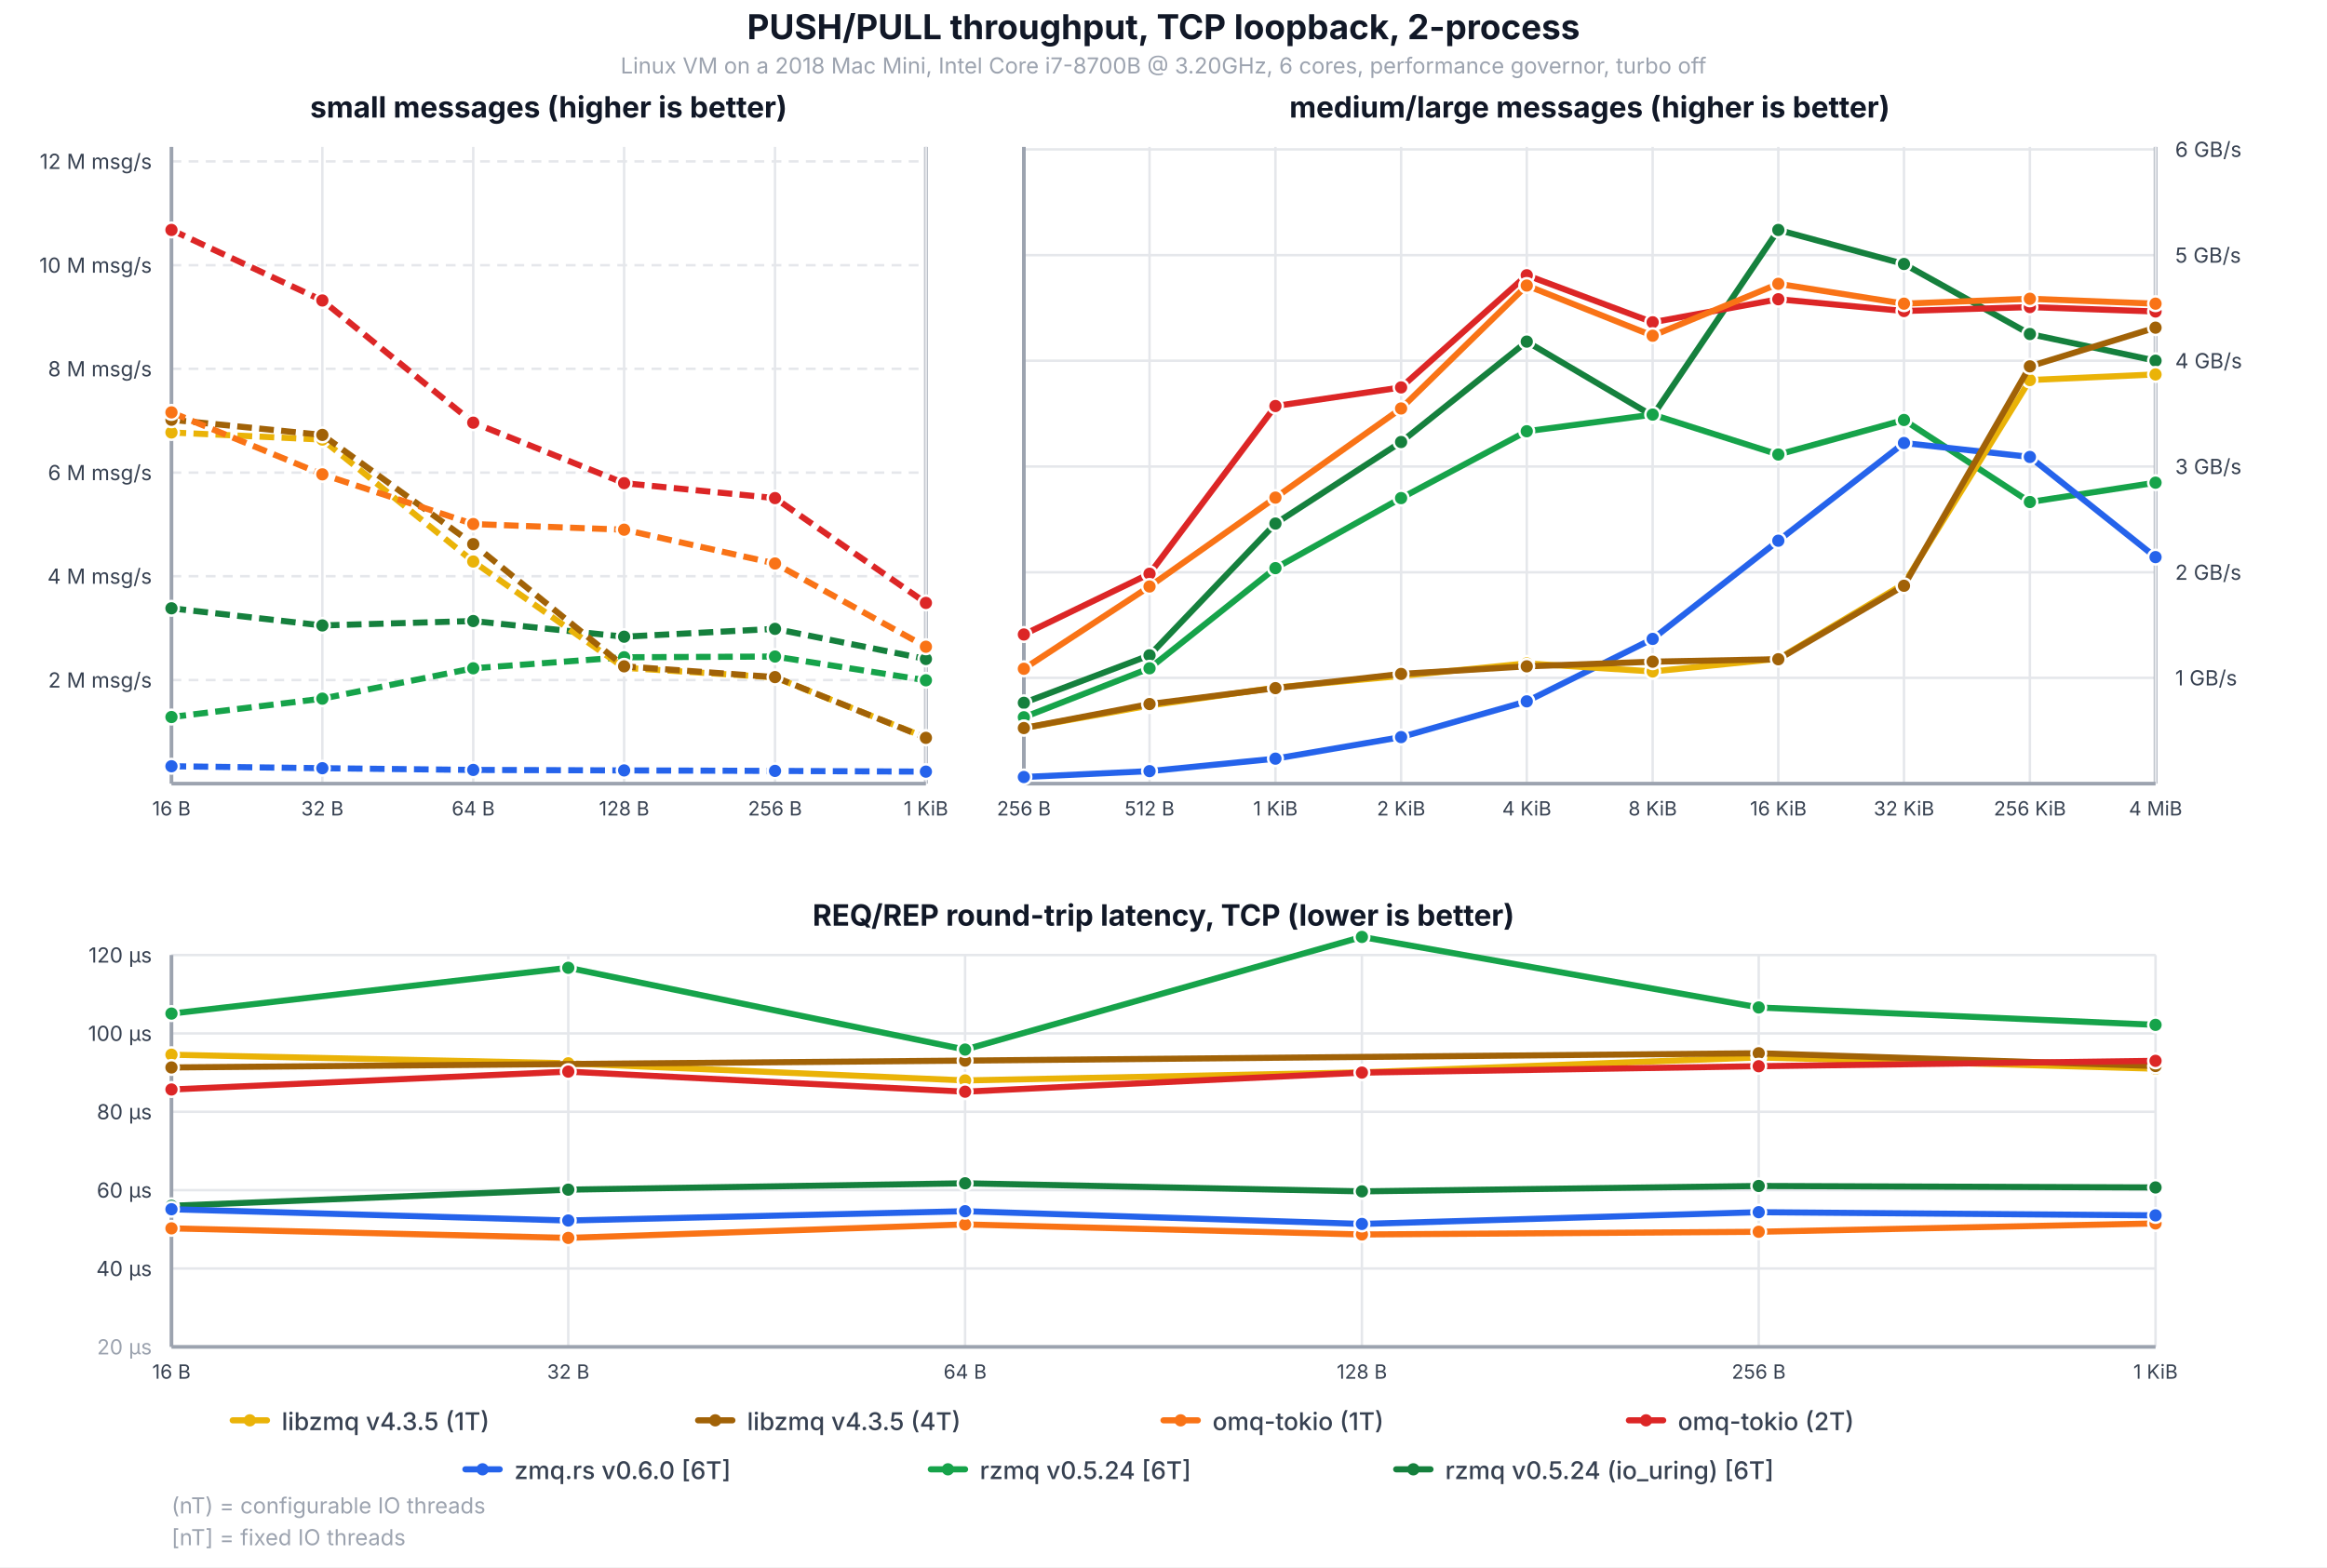
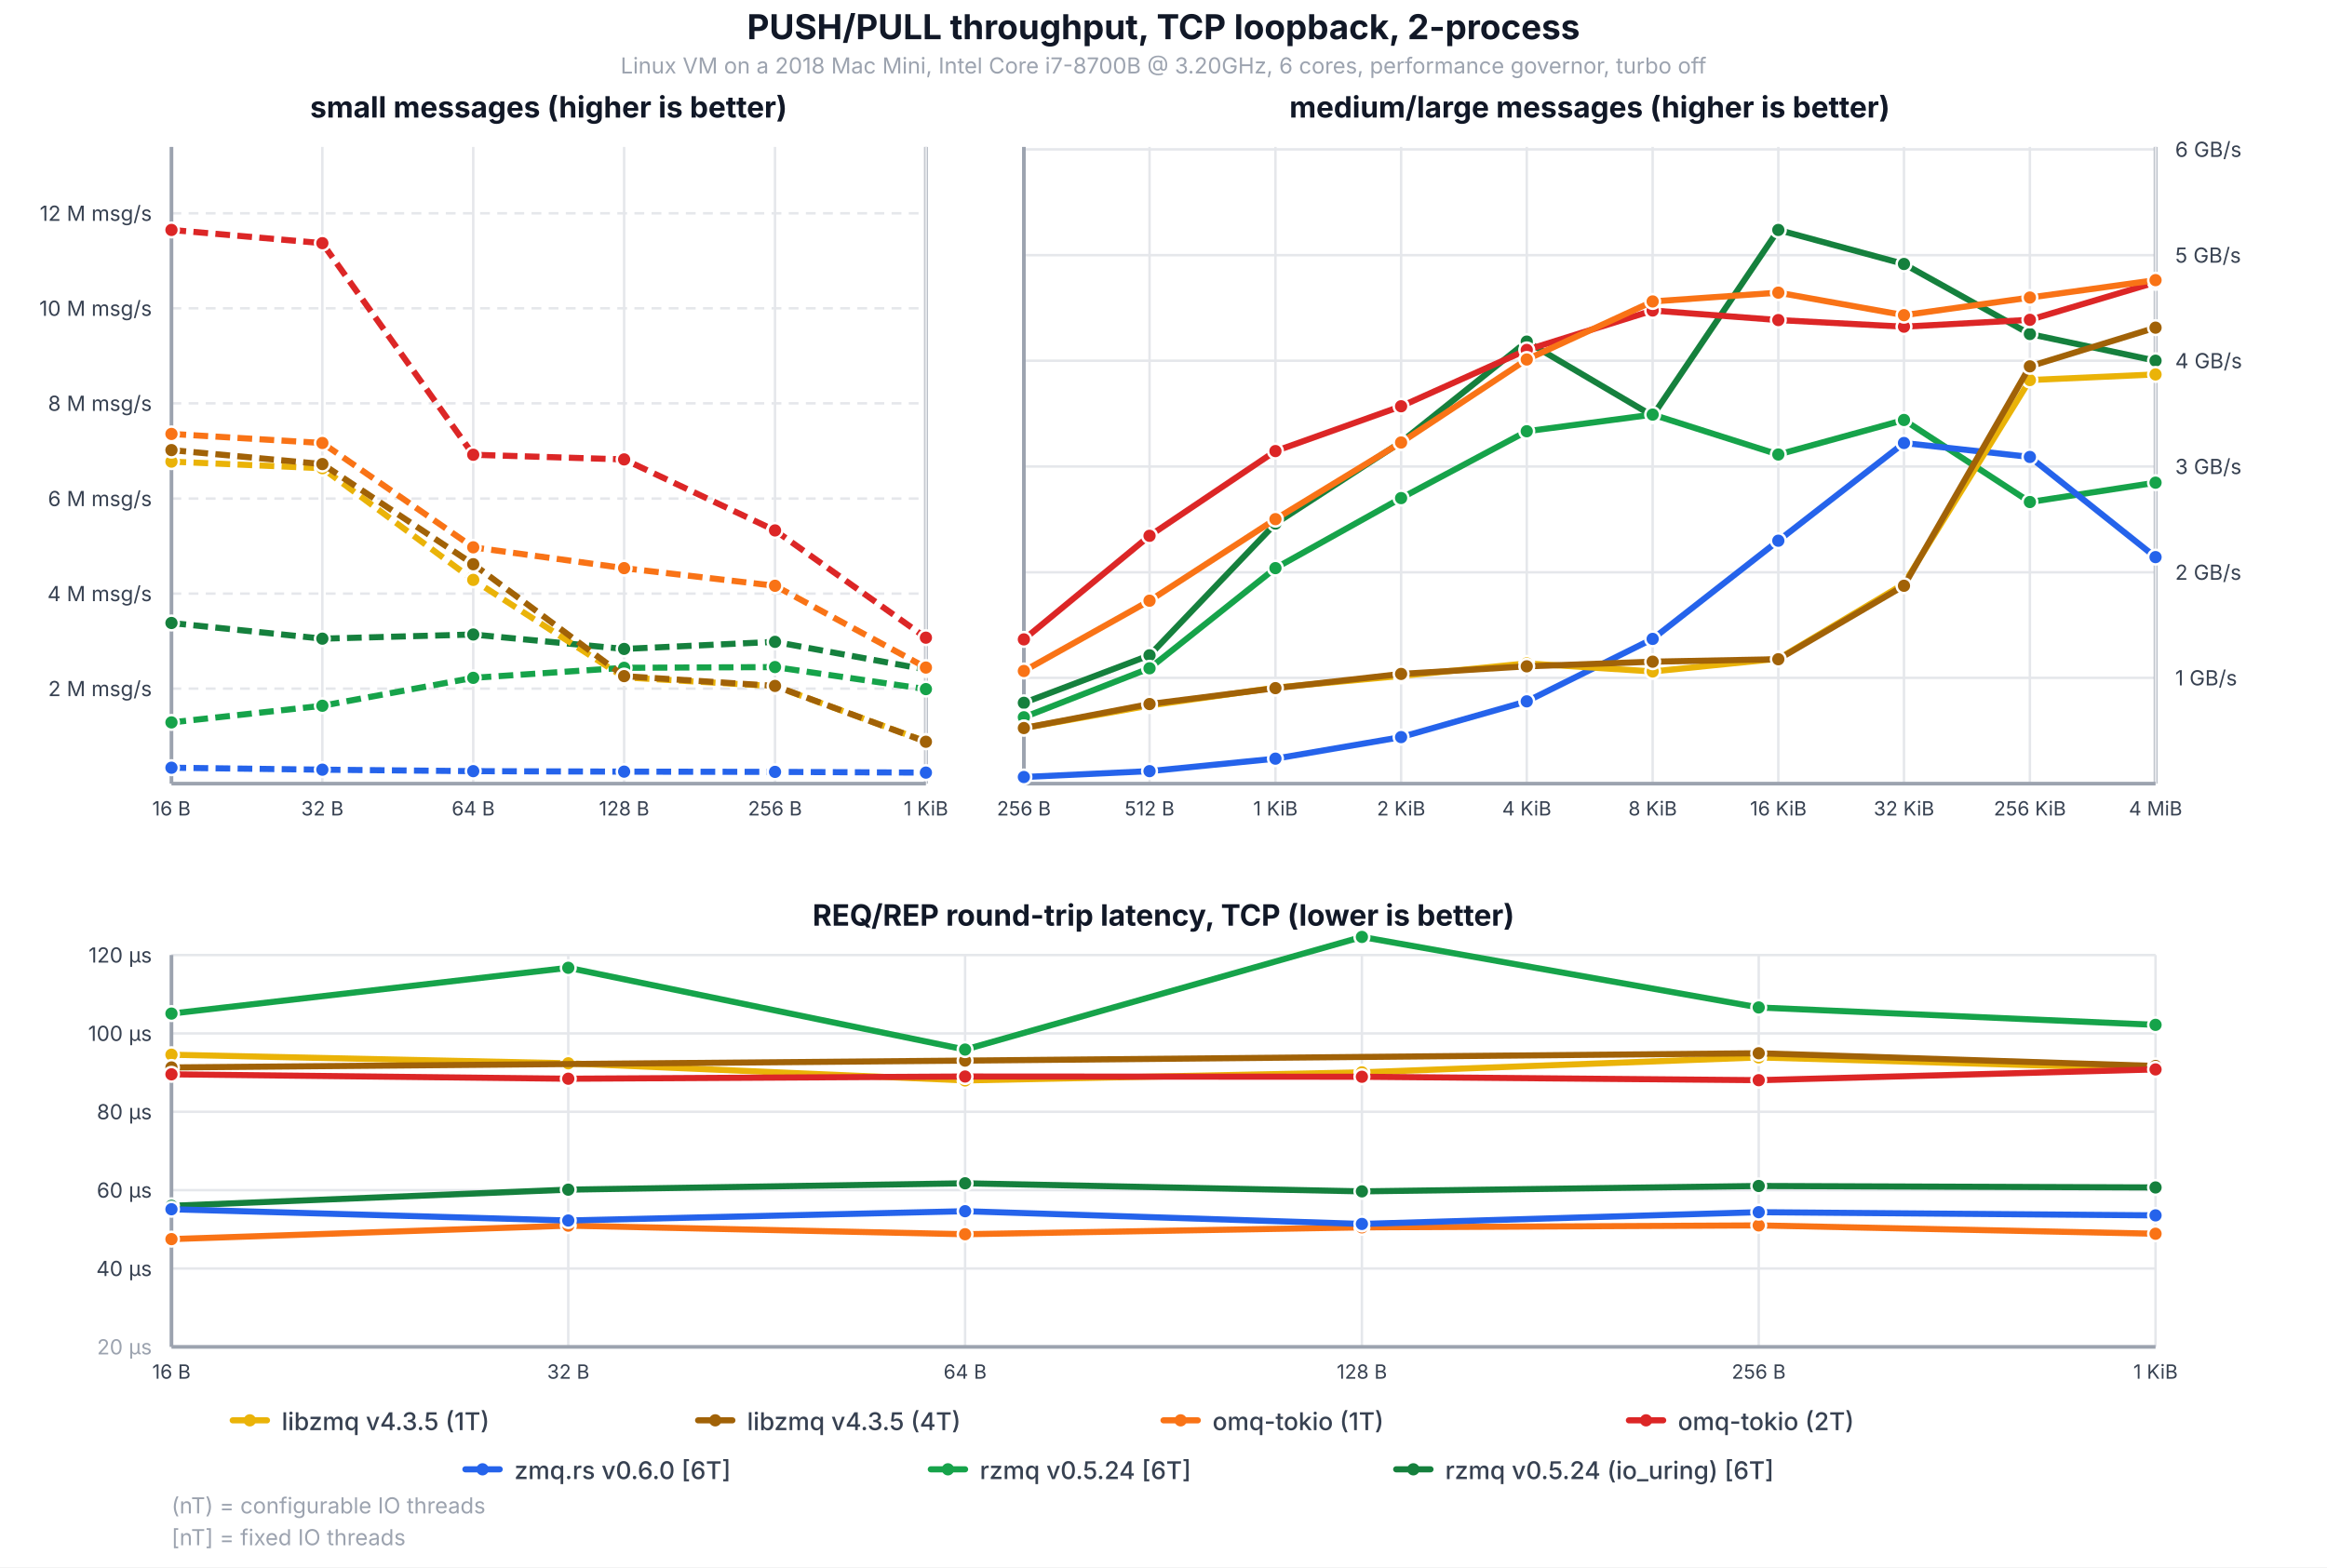
<svg xmlns="http://www.w3.org/2000/svg" viewBox="0 0 950 640" font-family="system-ui, -apple-system, sans-serif">
  <rect width="950" height="640" fill="white" />
  <text x="475.0" y="16.0" text-anchor="middle" fill="#111827" font-size="14" font-weight="700">PUSH/PULL throughput, TCP loopback, 2-process</text>
  <text x="475.0" y="30.0" text-anchor="middle" fill="#9ca3af" font-size="9">Linux VM on a 2018 Mac Mini, Intel Core i7-8700B @ 3.20GHz, 6 cores, performance governor, turbo off</text>
  <text x="224.0" y="48.0" text-anchor="middle" fill="#111827" font-size="12" font-weight="700">small messages (higher is better)</text>
-   <line x1="70.0" y1="277.7" x2="378.0" y2="277.7" stroke="#e5e7eb" stroke-width="1" stroke-dasharray="4,3" />
-   <text x="62.0" y="277.7" text-anchor="end" dominant-baseline="middle" fill="#374151" font-size="8.5">2 M msg/s</text>
-   <line x1="70.0" y1="235.3" x2="378.0" y2="235.3" stroke="#e5e7eb" stroke-width="1" stroke-dasharray="4,3" />
-   <text x="62.0" y="235.3" text-anchor="end" dominant-baseline="middle" fill="#374151" font-size="8.5">4 M msg/s</text>
-   <line x1="70.0" y1="193.0" x2="378.0" y2="193.0" stroke="#e5e7eb" stroke-width="1" stroke-dasharray="4,3" />
-   <text x="62.0" y="193.0" text-anchor="end" dominant-baseline="middle" fill="#374151" font-size="8.5">6 M msg/s</text>
-   <line x1="70.0" y1="150.6" x2="378.0" y2="150.6" stroke="#e5e7eb" stroke-width="1" stroke-dasharray="4,3" />
-   <text x="62.0" y="150.6" text-anchor="end" dominant-baseline="middle" fill="#374151" font-size="8.5">8 M msg/s</text>
-   <line x1="70.0" y1="108.3" x2="378.0" y2="108.3" stroke="#e5e7eb" stroke-width="1" stroke-dasharray="4,3" />
-   <text x="62.0" y="108.3" text-anchor="end" dominant-baseline="middle" fill="#374151" font-size="8.5">10 M msg/s</text>
-   <line x1="70.0" y1="65.9" x2="378.0" y2="65.9" stroke="#e5e7eb" stroke-width="1" stroke-dasharray="4,3" />
-   <text x="62.0" y="65.9" text-anchor="end" dominant-baseline="middle" fill="#374151" font-size="8.5">12 M msg/s</text>
+   <line x1="70.0" y1="281.2" x2="378.0" y2="281.2" stroke="#e5e7eb" stroke-width="1" stroke-dasharray="4,3" />
+   <text x="62.0" y="281.2" text-anchor="end" dominant-baseline="middle" fill="#374151" font-size="8.5">2 M msg/s</text>
+   <line x1="70.0" y1="242.4" x2="378.0" y2="242.4" stroke="#e5e7eb" stroke-width="1" stroke-dasharray="4,3" />
+   <text x="62.0" y="242.4" text-anchor="end" dominant-baseline="middle" fill="#374151" font-size="8.5">4 M msg/s</text>
+   <line x1="70.0" y1="203.6" x2="378.0" y2="203.6" stroke="#e5e7eb" stroke-width="1" stroke-dasharray="4,3" />
+   <text x="62.0" y="203.6" text-anchor="end" dominant-baseline="middle" fill="#374151" font-size="8.5">6 M msg/s</text>
+   <line x1="70.0" y1="164.7" x2="378.0" y2="164.7" stroke="#e5e7eb" stroke-width="1" stroke-dasharray="4,3" />
+   <text x="62.0" y="164.7" text-anchor="end" dominant-baseline="middle" fill="#374151" font-size="8.5">8 M msg/s</text>
+   <line x1="70.0" y1="125.9" x2="378.0" y2="125.9" stroke="#e5e7eb" stroke-width="1" stroke-dasharray="4,3" />
+   <text x="62.0" y="125.9" text-anchor="end" dominant-baseline="middle" fill="#374151" font-size="8.5">10 M msg/s</text>
+   <line x1="70.0" y1="87.1" x2="378.0" y2="87.1" stroke="#e5e7eb" stroke-width="1" stroke-dasharray="4,3" />
+   <text x="62.0" y="87.1" text-anchor="end" dominant-baseline="middle" fill="#374151" font-size="8.5">12 M msg/s</text>
  <line x1="378.0" y1="60.0" x2="378.0" y2="320.0" stroke="#9ca3af" stroke-width="1.5" />
  <line x1="70.0" y1="60.0" x2="70.0" y2="320.0" stroke="#e5e7eb" stroke-width="1" />
  <line x1="131.6" y1="60.0" x2="131.6" y2="320.0" stroke="#e5e7eb" stroke-width="1" />
  <line x1="193.2" y1="60.0" x2="193.2" y2="320.0" stroke="#e5e7eb" stroke-width="1" />
  <line x1="254.8" y1="60.0" x2="254.8" y2="320.0" stroke="#e5e7eb" stroke-width="1" />
  <line x1="316.4" y1="60.0" x2="316.4" y2="320.0" stroke="#e5e7eb" stroke-width="1" />
  <line x1="378.0" y1="60.0" x2="378.0" y2="320.0" stroke="#e5e7eb" stroke-width="1" />
  <line x1="70.0" y1="60.0" x2="70.0" y2="320.0" stroke="#9ca3af" stroke-width="1.5" />
  <line x1="70.0" y1="320.0" x2="378.0" y2="320.0" stroke="#9ca3af" stroke-width="1.5" />
-   <polyline points="70.0,248.4 131.6,255.4 193.2,253.6 254.8,260.0 316.4,256.8 378.0,269.1" fill="none" stroke="#15803d" stroke-width="2.5" stroke-dasharray="6,3" />
-   <circle cx="70.0" cy="248.4" r="3" fill="#15803d" stroke="white" stroke-width="1" />
-   <circle cx="131.6" cy="255.4" r="3" fill="#15803d" stroke="white" stroke-width="1" />
-   <circle cx="193.2" cy="253.6" r="3" fill="#15803d" stroke="white" stroke-width="1" />
-   <circle cx="254.8" cy="260.0" r="3" fill="#15803d" stroke="white" stroke-width="1" />
-   <circle cx="316.4" cy="256.8" r="3" fill="#15803d" stroke="white" stroke-width="1" />
-   <circle cx="378.0" cy="269.1" r="3" fill="#15803d" stroke="white" stroke-width="1" />
-   <polyline points="70.0,292.8 131.6,285.3 193.2,272.9 254.8,268.4 316.4,268.1 378.0,277.8" fill="none" stroke="#16a34a" stroke-width="2.5" stroke-dasharray="6,3" />
-   <circle cx="70.0" cy="292.8" r="3" fill="#16a34a" stroke="white" stroke-width="1" />
-   <circle cx="131.6" cy="285.3" r="3" fill="#16a34a" stroke="white" stroke-width="1" />
-   <circle cx="193.2" cy="272.9" r="3" fill="#16a34a" stroke="white" stroke-width="1" />
-   <circle cx="254.8" cy="268.4" r="3" fill="#16a34a" stroke="white" stroke-width="1" />
-   <circle cx="316.4" cy="268.1" r="3" fill="#16a34a" stroke="white" stroke-width="1" />
-   <circle cx="378.0" cy="277.8" r="3" fill="#16a34a" stroke="white" stroke-width="1" />
-   <polyline points="70.0,312.9 131.6,313.7 193.2,314.4 254.8,314.6 316.4,314.8 378.0,315.1" fill="none" stroke="#2563eb" stroke-width="2.5" stroke-dasharray="6,3" />
-   <circle cx="70.0" cy="312.9" r="3" fill="#2563eb" stroke="white" stroke-width="1" />
-   <circle cx="131.6" cy="313.7" r="3" fill="#2563eb" stroke="white" stroke-width="1" />
-   <circle cx="193.2" cy="314.4" r="3" fill="#2563eb" stroke="white" stroke-width="1" />
-   <circle cx="254.8" cy="314.6" r="3" fill="#2563eb" stroke="white" stroke-width="1" />
-   <circle cx="316.4" cy="314.8" r="3" fill="#2563eb" stroke="white" stroke-width="1" />
-   <circle cx="378.0" cy="315.1" r="3" fill="#2563eb" stroke="white" stroke-width="1" />
-   <polyline points="70.0,176.6 131.6,179.5 193.2,229.3 254.8,272.7 316.4,276.6 378.0,301.2" fill="none" stroke="#eab308" stroke-width="2.5" stroke-dasharray="6,3" />
-   <circle cx="70.0" cy="176.6" r="3" fill="#eab308" stroke="white" stroke-width="1" />
-   <circle cx="131.6" cy="179.5" r="3" fill="#eab308" stroke="white" stroke-width="1" />
-   <circle cx="193.2" cy="229.3" r="3" fill="#eab308" stroke="white" stroke-width="1" />
-   <circle cx="254.8" cy="272.7" r="3" fill="#eab308" stroke="white" stroke-width="1" />
-   <circle cx="316.4" cy="276.6" r="3" fill="#eab308" stroke="white" stroke-width="1" />
-   <circle cx="378.0" cy="301.2" r="3" fill="#eab308" stroke="white" stroke-width="1" />
-   <polyline points="70.0,171.4 131.6,177.6 193.2,222.2 254.8,272.1 316.4,276.5 378.0,301.3" fill="none" stroke="#a16207" stroke-width="2.5" stroke-dasharray="6,3" />
-   <circle cx="70.0" cy="171.4" r="3" fill="#a16207" stroke="white" stroke-width="1" />
-   <circle cx="131.6" cy="177.6" r="3" fill="#a16207" stroke="white" stroke-width="1" />
-   <circle cx="193.2" cy="222.2" r="3" fill="#a16207" stroke="white" stroke-width="1" />
-   <circle cx="254.8" cy="272.1" r="3" fill="#a16207" stroke="white" stroke-width="1" />
-   <circle cx="316.4" cy="276.5" r="3" fill="#a16207" stroke="white" stroke-width="1" />
-   <circle cx="378.0" cy="301.3" r="3" fill="#a16207" stroke="white" stroke-width="1" />
-   <polyline points="70.0,93.9 131.6,122.7 193.2,172.6 254.8,197.3 316.4,203.4 378.0,246.2" fill="none" stroke="#dc2626" stroke-width="2.5" stroke-dasharray="6,3" />
+   <polyline points="70.0,254.4 131.6,260.8 193.2,259.1 254.8,265.0 316.4,262.1 378.0,273.4" fill="none" stroke="#15803d" stroke-width="2.5" stroke-dasharray="6,3" />
+   <circle cx="70.0" cy="254.4" r="3" fill="#15803d" stroke="white" stroke-width="1" />
+   <circle cx="131.6" cy="260.8" r="3" fill="#15803d" stroke="white" stroke-width="1" />
+   <circle cx="193.2" cy="259.1" r="3" fill="#15803d" stroke="white" stroke-width="1" />
+   <circle cx="254.8" cy="265.0" r="3" fill="#15803d" stroke="white" stroke-width="1" />
+   <circle cx="316.4" cy="262.1" r="3" fill="#15803d" stroke="white" stroke-width="1" />
+   <circle cx="378.0" cy="273.4" r="3" fill="#15803d" stroke="white" stroke-width="1" />
+   <polyline points="70.0,295.0 131.6,288.2 193.2,276.8 254.8,272.7 316.4,272.4 378.0,281.4" fill="none" stroke="#16a34a" stroke-width="2.5" stroke-dasharray="6,3" />
+   <circle cx="70.0" cy="295.0" r="3" fill="#16a34a" stroke="white" stroke-width="1" />
+   <circle cx="131.6" cy="288.2" r="3" fill="#16a34a" stroke="white" stroke-width="1" />
+   <circle cx="193.2" cy="276.8" r="3" fill="#16a34a" stroke="white" stroke-width="1" />
+   <circle cx="254.8" cy="272.7" r="3" fill="#16a34a" stroke="white" stroke-width="1" />
+   <circle cx="316.4" cy="272.4" r="3" fill="#16a34a" stroke="white" stroke-width="1" />
+   <circle cx="378.0" cy="281.4" r="3" fill="#16a34a" stroke="white" stroke-width="1" />
+   <polyline points="70.0,313.5 131.6,314.3 193.2,314.9 254.8,315.1 316.4,315.2 378.0,315.5" fill="none" stroke="#2563eb" stroke-width="2.5" stroke-dasharray="6,3" />
+   <circle cx="70.0" cy="313.5" r="3" fill="#2563eb" stroke="white" stroke-width="1" />
+   <circle cx="131.6" cy="314.3" r="3" fill="#2563eb" stroke="white" stroke-width="1" />
+   <circle cx="193.2" cy="314.9" r="3" fill="#2563eb" stroke="white" stroke-width="1" />
+   <circle cx="254.8" cy="315.1" r="3" fill="#2563eb" stroke="white" stroke-width="1" />
+   <circle cx="316.4" cy="315.2" r="3" fill="#2563eb" stroke="white" stroke-width="1" />
+   <circle cx="378.0" cy="315.5" r="3" fill="#2563eb" stroke="white" stroke-width="1" />
+   <polyline points="70.0,188.5 131.6,191.2 193.2,236.8 254.8,276.6 316.4,280.2 378.0,302.8" fill="none" stroke="#eab308" stroke-width="2.5" stroke-dasharray="6,3" />
+   <circle cx="70.0" cy="188.5" r="3" fill="#eab308" stroke="white" stroke-width="1" />
+   <circle cx="131.6" cy="191.2" r="3" fill="#eab308" stroke="white" stroke-width="1" />
+   <circle cx="193.2" cy="236.8" r="3" fill="#eab308" stroke="white" stroke-width="1" />
+   <circle cx="254.8" cy="276.6" r="3" fill="#eab308" stroke="white" stroke-width="1" />
+   <circle cx="316.4" cy="280.2" r="3" fill="#eab308" stroke="white" stroke-width="1" />
+   <circle cx="378.0" cy="302.8" r="3" fill="#eab308" stroke="white" stroke-width="1" />
+   <polyline points="70.0,183.8 131.6,189.5 193.2,230.4 254.8,276.1 316.4,280.1 378.0,302.9" fill="none" stroke="#a16207" stroke-width="2.5" stroke-dasharray="6,3" />
+   <circle cx="70.0" cy="183.8" r="3" fill="#a16207" stroke="white" stroke-width="1" />
+   <circle cx="131.6" cy="189.5" r="3" fill="#a16207" stroke="white" stroke-width="1" />
+   <circle cx="193.2" cy="230.4" r="3" fill="#a16207" stroke="white" stroke-width="1" />
+   <circle cx="254.8" cy="276.1" r="3" fill="#a16207" stroke="white" stroke-width="1" />
+   <circle cx="316.4" cy="280.1" r="3" fill="#a16207" stroke="white" stroke-width="1" />
+   <circle cx="378.0" cy="302.9" r="3" fill="#a16207" stroke="white" stroke-width="1" />
+   <polyline points="70.0,93.9 131.6,99.3 193.2,185.7 254.8,187.6 316.4,216.6 378.0,260.4" fill="none" stroke="#dc2626" stroke-width="2.5" stroke-dasharray="6,3" />
  <circle cx="70.0" cy="93.9" r="3" fill="#dc2626" stroke="white" stroke-width="1" />
-   <circle cx="131.6" cy="122.7" r="3" fill="#dc2626" stroke="white" stroke-width="1" />
-   <circle cx="193.2" cy="172.6" r="3" fill="#dc2626" stroke="white" stroke-width="1" />
-   <circle cx="254.8" cy="197.3" r="3" fill="#dc2626" stroke="white" stroke-width="1" />
-   <circle cx="316.4" cy="203.4" r="3" fill="#dc2626" stroke="white" stroke-width="1" />
-   <circle cx="378.0" cy="246.2" r="3" fill="#dc2626" stroke="white" stroke-width="1" />
-   <polyline points="70.0,168.4 131.6,193.7 193.2,214.0 254.8,216.3 316.4,230.1 378.0,264.1" fill="none" stroke="#f97316" stroke-width="2.5" stroke-dasharray="6,3" />
-   <circle cx="70.0" cy="168.4" r="3" fill="#f97316" stroke="white" stroke-width="1" />
-   <circle cx="131.6" cy="193.7" r="3" fill="#f97316" stroke="white" stroke-width="1" />
-   <circle cx="193.2" cy="214.0" r="3" fill="#f97316" stroke="white" stroke-width="1" />
-   <circle cx="254.8" cy="216.3" r="3" fill="#f97316" stroke="white" stroke-width="1" />
-   <circle cx="316.4" cy="230.1" r="3" fill="#f97316" stroke="white" stroke-width="1" />
-   <circle cx="378.0" cy="264.1" r="3" fill="#f97316" stroke="white" stroke-width="1" />
+   <circle cx="131.6" cy="99.3" r="3" fill="#dc2626" stroke="white" stroke-width="1" />
+   <circle cx="193.2" cy="185.7" r="3" fill="#dc2626" stroke="white" stroke-width="1" />
+   <circle cx="254.8" cy="187.6" r="3" fill="#dc2626" stroke="white" stroke-width="1" />
+   <circle cx="316.4" cy="216.6" r="3" fill="#dc2626" stroke="white" stroke-width="1" />
+   <circle cx="378.0" cy="260.4" r="3" fill="#dc2626" stroke="white" stroke-width="1" />
+   <polyline points="70.0,177.2 131.6,180.9 193.2,223.5 254.8,232.0 316.4,239.2 378.0,272.6" fill="none" stroke="#f97316" stroke-width="2.5" stroke-dasharray="6,3" />
+   <circle cx="70.0" cy="177.2" r="3" fill="#f97316" stroke="white" stroke-width="1" />
+   <circle cx="131.6" cy="180.9" r="3" fill="#f97316" stroke="white" stroke-width="1" />
+   <circle cx="193.2" cy="223.5" r="3" fill="#f97316" stroke="white" stroke-width="1" />
+   <circle cx="254.8" cy="232.0" r="3" fill="#f97316" stroke="white" stroke-width="1" />
+   <circle cx="316.4" cy="239.2" r="3" fill="#f97316" stroke="white" stroke-width="1" />
+   <circle cx="378.0" cy="272.6" r="3" fill="#f97316" stroke="white" stroke-width="1" />
  <text x="70.0" y="333.0" text-anchor="middle" fill="#374151" font-size="8">16 B</text>
  <text x="131.6" y="333.0" text-anchor="middle" fill="#374151" font-size="8">32 B</text>
  <text x="193.2" y="333.0" text-anchor="middle" fill="#374151" font-size="8">64 B</text>
  <text x="254.8" y="333.0" text-anchor="middle" fill="#374151" font-size="8">128 B</text>
  <text x="316.4" y="333.0" text-anchor="middle" fill="#374151" font-size="8">256 B</text>
  <text x="378.0" y="333.0" text-anchor="middle" fill="#374151" font-size="8">1 KiB</text>
  <text x="649.0" y="48.0" text-anchor="middle" fill="#111827" font-size="12" font-weight="700">medium/large messages (higher is better)</text>
  <line x1="418.0" y1="276.8" x2="880.0" y2="276.8" stroke="#e5e7eb" stroke-width="1" />
  <text x="888.0" y="276.8" text-anchor="start" dominant-baseline="middle" fill="#374151" font-size="8.5">1 GB/s</text>
  <line x1="418.0" y1="233.7" x2="880.0" y2="233.7" stroke="#e5e7eb" stroke-width="1" />
  <text x="888.0" y="233.7" text-anchor="start" dominant-baseline="middle" fill="#374151" font-size="8.5">2 GB/s</text>
  <line x1="418.0" y1="190.5" x2="880.0" y2="190.5" stroke="#e5e7eb" stroke-width="1" />
  <text x="888.0" y="190.5" text-anchor="start" dominant-baseline="middle" fill="#374151" font-size="8.5">3 GB/s</text>
  <line x1="418.0" y1="147.3" x2="880.0" y2="147.3" stroke="#e5e7eb" stroke-width="1" />
  <text x="888.0" y="147.3" text-anchor="start" dominant-baseline="middle" fill="#374151" font-size="8.5">4 GB/s</text>
  <line x1="418.0" y1="104.2" x2="880.0" y2="104.2" stroke="#e5e7eb" stroke-width="1" />
  <text x="888.0" y="104.2" text-anchor="start" dominant-baseline="middle" fill="#374151" font-size="8.5">5 GB/s</text>
  <line x1="418.0" y1="61.0" x2="880.0" y2="61.0" stroke="#e5e7eb" stroke-width="1" />
  <text x="888.0" y="61.0" text-anchor="start" dominant-baseline="middle" fill="#374151" font-size="8.5">6 GB/s</text>
  <line x1="880.0" y1="60.0" x2="880.0" y2="320.0" stroke="#9ca3af" stroke-width="1.5" />
  <line x1="418.0" y1="60.0" x2="418.0" y2="320.0" stroke="#e5e7eb" stroke-width="1" />
  <line x1="469.3" y1="60.0" x2="469.3" y2="320.0" stroke="#e5e7eb" stroke-width="1" />
  <line x1="520.7" y1="60.0" x2="520.7" y2="320.0" stroke="#e5e7eb" stroke-width="1" />
  <line x1="572.0" y1="60.0" x2="572.0" y2="320.0" stroke="#e5e7eb" stroke-width="1" />
  <line x1="623.3" y1="60.0" x2="623.3" y2="320.0" stroke="#e5e7eb" stroke-width="1" />
  <line x1="674.7" y1="60.0" x2="674.7" y2="320.0" stroke="#e5e7eb" stroke-width="1" />
  <line x1="726.0" y1="60.0" x2="726.0" y2="320.0" stroke="#e5e7eb" stroke-width="1" />
  <line x1="777.3" y1="60.0" x2="777.3" y2="320.0" stroke="#e5e7eb" stroke-width="1" />
  <line x1="828.7" y1="60.0" x2="828.7" y2="320.0" stroke="#e5e7eb" stroke-width="1" />
  <line x1="880.0" y1="60.0" x2="880.0" y2="320.0" stroke="#e5e7eb" stroke-width="1" />
  <line x1="418.0" y1="60.0" x2="418.0" y2="320.0" stroke="#9ca3af" stroke-width="1.5" />
  <line x1="418.0" y1="320.0" x2="880.0" y2="320.0" stroke="#9ca3af" stroke-width="1.5" />
  <polyline points="418.0,287.0 469.3,267.6 520.7,213.8 572.0,180.5 623.3,139.5 674.7,169.8 726.0,93.9 777.3,107.8 828.7,136.4 880.0,147.3" fill="none" stroke="#15803d" stroke-width="2.5" stroke-linecap="round" stroke-linejoin="round" />
  <circle cx="418.0" cy="287.0" r="3" fill="#15803d" stroke="white" stroke-width="1" />
  <circle cx="469.3" cy="267.6" r="3" fill="#15803d" stroke="white" stroke-width="1" />
  <circle cx="520.7" cy="213.8" r="3" fill="#15803d" stroke="white" stroke-width="1" />
  <circle cx="572.0" cy="180.5" r="3" fill="#15803d" stroke="white" stroke-width="1" />
  <circle cx="623.3" cy="139.5" r="3" fill="#15803d" stroke="white" stroke-width="1" />
  <circle cx="674.7" cy="169.8" r="3" fill="#15803d" stroke="white" stroke-width="1" />
  <circle cx="726.0" cy="93.9" r="3" fill="#15803d" stroke="white" stroke-width="1" />
  <circle cx="777.3" cy="107.8" r="3" fill="#15803d" stroke="white" stroke-width="1" />
  <circle cx="828.7" cy="136.4" r="3" fill="#15803d" stroke="white" stroke-width="1" />
  <circle cx="880.0" cy="147.3" r="3" fill="#15803d" stroke="white" stroke-width="1" />
  <polyline points="418.0,292.9 469.3,272.9 520.7,232.0 572.0,203.4 623.3,176.1 674.7,169.3 726.0,185.6 777.3,171.5 828.7,205.0 880.0,197.1" fill="none" stroke="#16a34a" stroke-width="2.5" stroke-linecap="round" stroke-linejoin="round" />
  <circle cx="418.0" cy="292.9" r="3" fill="#16a34a" stroke="white" stroke-width="1" />
  <circle cx="469.3" cy="272.9" r="3" fill="#16a34a" stroke="white" stroke-width="1" />
  <circle cx="520.7" cy="232.0" r="3" fill="#16a34a" stroke="white" stroke-width="1" />
  <circle cx="572.0" cy="203.4" r="3" fill="#16a34a" stroke="white" stroke-width="1" />
  <circle cx="623.3" cy="176.1" r="3" fill="#16a34a" stroke="white" stroke-width="1" />
  <circle cx="674.7" cy="169.3" r="3" fill="#16a34a" stroke="white" stroke-width="1" />
  <circle cx="726.0" cy="185.6" r="3" fill="#16a34a" stroke="white" stroke-width="1" />
  <circle cx="777.3" cy="171.5" r="3" fill="#16a34a" stroke="white" stroke-width="1" />
  <circle cx="828.7" cy="205.0" r="3" fill="#16a34a" stroke="white" stroke-width="1" />
  <circle cx="880.0" cy="197.1" r="3" fill="#16a34a" stroke="white" stroke-width="1" />
  <polyline points="418.0,317.3 469.3,314.9 520.7,309.8 572.0,301.0 623.3,286.4 674.7,260.9 726.0,220.8 777.3,180.9 828.7,186.6 880.0,227.5" fill="none" stroke="#2563eb" stroke-width="2.5" stroke-linecap="round" stroke-linejoin="round" />
  <circle cx="418.0" cy="317.3" r="3" fill="#2563eb" stroke="white" stroke-width="1" />
  <circle cx="469.3" cy="314.9" r="3" fill="#2563eb" stroke="white" stroke-width="1" />
  <circle cx="520.7" cy="309.8" r="3" fill="#2563eb" stroke="white" stroke-width="1" />
  <circle cx="572.0" cy="301.0" r="3" fill="#2563eb" stroke="white" stroke-width="1" />
  <circle cx="623.3" cy="286.4" r="3" fill="#2563eb" stroke="white" stroke-width="1" />
  <circle cx="674.7" cy="260.9" r="3" fill="#2563eb" stroke="white" stroke-width="1" />
  <circle cx="726.0" cy="220.8" r="3" fill="#2563eb" stroke="white" stroke-width="1" />
  <circle cx="777.3" cy="180.9" r="3" fill="#2563eb" stroke="white" stroke-width="1" />
  <circle cx="828.7" cy="186.6" r="3" fill="#2563eb" stroke="white" stroke-width="1" />
  <circle cx="880.0" cy="227.5" r="3" fill="#2563eb" stroke="white" stroke-width="1" />
  <polyline points="418.0,297.3 469.3,288.1 520.7,280.8 572.0,276.0 623.3,270.9 674.7,274.2 726.0,269.0 777.3,238.4 828.7,155.2 880.0,152.9" fill="none" stroke="#eab308" stroke-width="2.5" stroke-linecap="round" stroke-linejoin="round" />
  <circle cx="418.0" cy="297.3" r="3" fill="#eab308" stroke="white" stroke-width="1" />
  <circle cx="469.3" cy="288.1" r="3" fill="#eab308" stroke="white" stroke-width="1" />
  <circle cx="520.7" cy="280.8" r="3" fill="#eab308" stroke="white" stroke-width="1" />
  <circle cx="572.0" cy="276.0" r="3" fill="#eab308" stroke="white" stroke-width="1" />
  <circle cx="623.3" cy="270.9" r="3" fill="#eab308" stroke="white" stroke-width="1" />
  <circle cx="674.7" cy="274.2" r="3" fill="#eab308" stroke="white" stroke-width="1" />
  <circle cx="726.0" cy="269.0" r="3" fill="#eab308" stroke="white" stroke-width="1" />
  <circle cx="777.3" cy="238.4" r="3" fill="#eab308" stroke="white" stroke-width="1" />
  <circle cx="828.7" cy="155.2" r="3" fill="#eab308" stroke="white" stroke-width="1" />
  <circle cx="880.0" cy="152.9" r="3" fill="#eab308" stroke="white" stroke-width="1" />
  <polyline points="418.0,297.3 469.3,287.5 520.7,281.0 572.0,275.2 623.3,272.1 674.7,270.2 726.0,269.2 777.3,239.2 828.7,149.6 880.0,133.8" fill="none" stroke="#a16207" stroke-width="2.5" stroke-linecap="round" stroke-linejoin="round" />
  <circle cx="418.0" cy="297.3" r="3" fill="#a16207" stroke="white" stroke-width="1" />
  <circle cx="469.3" cy="287.5" r="3" fill="#a16207" stroke="white" stroke-width="1" />
  <circle cx="520.7" cy="281.0" r="3" fill="#a16207" stroke="white" stroke-width="1" />
  <circle cx="572.0" cy="275.2" r="3" fill="#a16207" stroke="white" stroke-width="1" />
  <circle cx="623.3" cy="272.1" r="3" fill="#a16207" stroke="white" stroke-width="1" />
  <circle cx="674.7" cy="270.2" r="3" fill="#a16207" stroke="white" stroke-width="1" />
  <circle cx="726.0" cy="269.2" r="3" fill="#a16207" stroke="white" stroke-width="1" />
  <circle cx="777.3" cy="239.2" r="3" fill="#a16207" stroke="white" stroke-width="1" />
  <circle cx="828.7" cy="149.6" r="3" fill="#a16207" stroke="white" stroke-width="1" />
  <circle cx="880.0" cy="133.8" r="3" fill="#a16207" stroke="white" stroke-width="1" />
-   <polyline points="418.0,259.1 469.3,234.3 520.7,165.8 572.0,158.2 623.3,112.4 674.7,131.6 726.0,122.2 777.3,127.0 828.7,125.4 880.0,127.2" fill="none" stroke="#dc2626" stroke-width="2.5" stroke-linecap="round" stroke-linejoin="round" />
-   <circle cx="418.0" cy="259.1" r="3" fill="#dc2626" stroke="white" stroke-width="1" />
-   <circle cx="469.3" cy="234.3" r="3" fill="#dc2626" stroke="white" stroke-width="1" />
-   <circle cx="520.7" cy="165.8" r="3" fill="#dc2626" stroke="white" stroke-width="1" />
-   <circle cx="572.0" cy="158.2" r="3" fill="#dc2626" stroke="white" stroke-width="1" />
-   <circle cx="623.3" cy="112.4" r="3" fill="#dc2626" stroke="white" stroke-width="1" />
-   <circle cx="674.7" cy="131.6" r="3" fill="#dc2626" stroke="white" stroke-width="1" />
-   <circle cx="726.0" cy="122.2" r="3" fill="#dc2626" stroke="white" stroke-width="1" />
-   <circle cx="777.3" cy="127.0" r="3" fill="#dc2626" stroke="white" stroke-width="1" />
-   <circle cx="828.7" cy="125.4" r="3" fill="#dc2626" stroke="white" stroke-width="1" />
-   <circle cx="880.0" cy="127.2" r="3" fill="#dc2626" stroke="white" stroke-width="1" />
-   <polyline points="418.0,273.1 469.3,239.5 520.7,203.2 572.0,166.8 623.3,116.6 674.7,137.1 726.0,115.9 777.3,124.0 828.7,122.0 880.0,124.0" fill="none" stroke="#f97316" stroke-width="2.5" stroke-linecap="round" stroke-linejoin="round" />
-   <circle cx="418.0" cy="273.1" r="3" fill="#f97316" stroke="white" stroke-width="1" />
-   <circle cx="469.3" cy="239.5" r="3" fill="#f97316" stroke="white" stroke-width="1" />
-   <circle cx="520.7" cy="203.2" r="3" fill="#f97316" stroke="white" stroke-width="1" />
-   <circle cx="572.0" cy="166.8" r="3" fill="#f97316" stroke="white" stroke-width="1" />
-   <circle cx="623.3" cy="116.6" r="3" fill="#f97316" stroke="white" stroke-width="1" />
-   <circle cx="674.7" cy="137.1" r="3" fill="#f97316" stroke="white" stroke-width="1" />
-   <circle cx="726.0" cy="115.9" r="3" fill="#f97316" stroke="white" stroke-width="1" />
-   <circle cx="777.3" cy="124.0" r="3" fill="#f97316" stroke="white" stroke-width="1" />
-   <circle cx="828.7" cy="122.0" r="3" fill="#f97316" stroke="white" stroke-width="1" />
-   <circle cx="880.0" cy="124.0" r="3" fill="#f97316" stroke="white" stroke-width="1" />
+   <polyline points="418.0,261.1 469.3,218.8 520.7,184.2 572.0,165.9 623.3,142.9 674.7,126.8 726.0,130.7 777.3,133.4 828.7,130.6 880.0,115.3" fill="none" stroke="#dc2626" stroke-width="2.5" stroke-linecap="round" stroke-linejoin="round" />
+   <circle cx="418.0" cy="261.1" r="3" fill="#dc2626" stroke="white" stroke-width="1" />
+   <circle cx="469.3" cy="218.8" r="3" fill="#dc2626" stroke="white" stroke-width="1" />
+   <circle cx="520.7" cy="184.2" r="3" fill="#dc2626" stroke="white" stroke-width="1" />
+   <circle cx="572.0" cy="165.9" r="3" fill="#dc2626" stroke="white" stroke-width="1" />
+   <circle cx="623.3" cy="142.9" r="3" fill="#dc2626" stroke="white" stroke-width="1" />
+   <circle cx="674.7" cy="126.8" r="3" fill="#dc2626" stroke="white" stroke-width="1" />
+   <circle cx="726.0" cy="130.7" r="3" fill="#dc2626" stroke="white" stroke-width="1" />
+   <circle cx="777.3" cy="133.4" r="3" fill="#dc2626" stroke="white" stroke-width="1" />
+   <circle cx="828.7" cy="130.6" r="3" fill="#dc2626" stroke="white" stroke-width="1" />
+   <circle cx="880.0" cy="115.3" r="3" fill="#dc2626" stroke="white" stroke-width="1" />
+   <polyline points="418.0,274.0 469.3,245.3 520.7,212.0 572.0,180.7 623.3,146.8 674.7,123.1 726.0,119.5 777.3,128.7 828.7,121.5 880.0,114.4" fill="none" stroke="#f97316" stroke-width="2.5" stroke-linecap="round" stroke-linejoin="round" />
+   <circle cx="418.0" cy="274.0" r="3" fill="#f97316" stroke="white" stroke-width="1" />
+   <circle cx="469.3" cy="245.3" r="3" fill="#f97316" stroke="white" stroke-width="1" />
+   <circle cx="520.7" cy="212.0" r="3" fill="#f97316" stroke="white" stroke-width="1" />
+   <circle cx="572.0" cy="180.7" r="3" fill="#f97316" stroke="white" stroke-width="1" />
+   <circle cx="623.3" cy="146.8" r="3" fill="#f97316" stroke="white" stroke-width="1" />
+   <circle cx="674.7" cy="123.1" r="3" fill="#f97316" stroke="white" stroke-width="1" />
+   <circle cx="726.0" cy="119.5" r="3" fill="#f97316" stroke="white" stroke-width="1" />
+   <circle cx="777.3" cy="128.7" r="3" fill="#f97316" stroke="white" stroke-width="1" />
+   <circle cx="828.7" cy="121.5" r="3" fill="#f97316" stroke="white" stroke-width="1" />
+   <circle cx="880.0" cy="114.4" r="3" fill="#f97316" stroke="white" stroke-width="1" />
  <text x="418.0" y="333.0" text-anchor="middle" fill="#374151" font-size="8">256 B</text>
  <text x="469.3" y="333.0" text-anchor="middle" fill="#374151" font-size="8">512 B</text>
  <text x="520.7" y="333.0" text-anchor="middle" fill="#374151" font-size="8">1 KiB</text>
  <text x="572.0" y="333.0" text-anchor="middle" fill="#374151" font-size="8">2 KiB</text>
  <text x="623.3" y="333.0" text-anchor="middle" fill="#374151" font-size="8">4 KiB</text>
  <text x="674.7" y="333.0" text-anchor="middle" fill="#374151" font-size="8">8 KiB</text>
  <text x="726.0" y="333.0" text-anchor="middle" fill="#374151" font-size="8">16 KiB</text>
  <text x="777.3" y="333.0" text-anchor="middle" fill="#374151" font-size="8">32 KiB</text>
  <text x="828.7" y="333.0" text-anchor="middle" fill="#374151" font-size="8">256 KiB</text>
  <text x="880.0" y="333.0" text-anchor="middle" fill="#374151" font-size="8">4 MiB</text>
  <text x="475.0" y="378.0" text-anchor="middle" fill="#111827" font-size="12" font-weight="700">REQ/REP round-trip latency, TCP (lower is better)</text>
  <text x="62.0" y="550.0" text-anchor="end" dominant-baseline="middle" fill="#9ca3af" font-size="8.5">20 µs</text>
  <line x1="70.0" y1="518.0" x2="880.0" y2="518.0" stroke="#e5e7eb" stroke-width="1" />
  <text x="62.0" y="518.0" text-anchor="end" dominant-baseline="middle" fill="#374151" font-size="8.5">40 µs</text>
  <line x1="70.0" y1="486.0" x2="880.0" y2="486.0" stroke="#e5e7eb" stroke-width="1" />
  <text x="62.0" y="486.0" text-anchor="end" dominant-baseline="middle" fill="#374151" font-size="8.5">60 µs</text>
  <line x1="70.0" y1="454.0" x2="880.0" y2="454.0" stroke="#e5e7eb" stroke-width="1" />
  <text x="62.0" y="454.0" text-anchor="end" dominant-baseline="middle" fill="#374151" font-size="8.5">80 µs</text>
  <line x1="70.0" y1="422.0" x2="880.0" y2="422.0" stroke="#e5e7eb" stroke-width="1" />
  <text x="62.0" y="422.0" text-anchor="end" dominant-baseline="middle" fill="#374151" font-size="8.5">100 µs</text>
  <line x1="70.0" y1="390.0" x2="880.0" y2="390.0" stroke="#e5e7eb" stroke-width="1" />
  <text x="62.0" y="390.0" text-anchor="end" dominant-baseline="middle" fill="#374151" font-size="8.5">120 µs</text>
  <line x1="70.0" y1="390.0" x2="70.0" y2="550.0" stroke="#e5e7eb" stroke-width="1" />
  <line x1="232.0" y1="390.0" x2="232.0" y2="550.0" stroke="#e5e7eb" stroke-width="1" />
  <line x1="394.0" y1="390.0" x2="394.0" y2="550.0" stroke="#e5e7eb" stroke-width="1" />
  <line x1="556.0" y1="390.0" x2="556.0" y2="550.0" stroke="#e5e7eb" stroke-width="1" />
  <line x1="718.0" y1="390.0" x2="718.0" y2="550.0" stroke="#e5e7eb" stroke-width="1" />
  <line x1="880.0" y1="390.0" x2="880.0" y2="550.0" stroke="#e5e7eb" stroke-width="1" />
  <line x1="70.0" y1="390.0" x2="70.0" y2="550.0" stroke="#9ca3af" stroke-width="1.5" />
  <line x1="70.0" y1="550.0" x2="880.0" y2="550.0" stroke="#9ca3af" stroke-width="1.5" />
  <polyline points="70.0,430.7 232.0,434.2 394.0,441.2 556.0,437.9 718.0,431.8 880.0,436.4" fill="none" stroke="#eab308" stroke-width="2.5" stroke-linecap="round" stroke-linejoin="round" />
  <circle cx="70.0" cy="430.7" r="3" fill="#eab308" stroke="white" stroke-width="1" />
  <circle cx="232.0" cy="434.2" r="3" fill="#eab308" stroke="white" stroke-width="1" />
  <circle cx="394.0" cy="441.2" r="3" fill="#eab308" stroke="white" stroke-width="1" />
  <circle cx="556.0" cy="437.9" r="3" fill="#eab308" stroke="white" stroke-width="1" />
  <circle cx="718.0" cy="431.8" r="3" fill="#eab308" stroke="white" stroke-width="1" />
  <circle cx="880.0" cy="436.4" r="3" fill="#eab308" stroke="white" stroke-width="1" />
  <polyline points="70.0,435.9 394.0,433.1 718.0,430.1 880.0,435.3" fill="none" stroke="#a16207" stroke-width="2.5" stroke-linecap="round" stroke-linejoin="round" />
  <circle cx="70.0" cy="435.9" r="3" fill="#a16207" stroke="white" stroke-width="1" />
  <circle cx="394.0" cy="433.1" r="3" fill="#a16207" stroke="white" stroke-width="1" />
  <circle cx="718.0" cy="430.1" r="3" fill="#a16207" stroke="white" stroke-width="1" />
  <circle cx="880.0" cy="435.3" r="3" fill="#a16207" stroke="white" stroke-width="1" />
-   <polyline points="70.0,444.9 232.0,437.6 394.0,445.8 556.0,438.0 718.0,435.4 880.0,433.2" fill="none" stroke="#dc2626" stroke-width="2.5" stroke-linecap="round" stroke-linejoin="round" />
-   <circle cx="70.0" cy="444.9" r="3" fill="#dc2626" stroke="white" stroke-width="1" />
-   <circle cx="232.0" cy="437.6" r="3" fill="#dc2626" stroke="white" stroke-width="1" />
-   <circle cx="394.0" cy="445.8" r="3" fill="#dc2626" stroke="white" stroke-width="1" />
-   <circle cx="556.0" cy="438.0" r="3" fill="#dc2626" stroke="white" stroke-width="1" />
-   <circle cx="718.0" cy="435.4" r="3" fill="#dc2626" stroke="white" stroke-width="1" />
-   <circle cx="880.0" cy="433.2" r="3" fill="#dc2626" stroke="white" stroke-width="1" />
-   <polyline points="70.0,501.6 232.0,505.5 394.0,500.0 556.0,504.1 718.0,503.0 880.0,499.6" fill="none" stroke="#f97316" stroke-width="2.5" stroke-linecap="round" stroke-linejoin="round" />
-   <circle cx="70.0" cy="501.6" r="3" fill="#f97316" stroke="white" stroke-width="1" />
-   <circle cx="232.0" cy="505.5" r="3" fill="#f97316" stroke="white" stroke-width="1" />
-   <circle cx="394.0" cy="500.0" r="3" fill="#f97316" stroke="white" stroke-width="1" />
-   <circle cx="556.0" cy="504.1" r="3" fill="#f97316" stroke="white" stroke-width="1" />
-   <circle cx="718.0" cy="503.0" r="3" fill="#f97316" stroke="white" stroke-width="1" />
-   <circle cx="880.0" cy="499.6" r="3" fill="#f97316" stroke="white" stroke-width="1" />
+   <polyline points="70.0,438.7 232.0,440.5 394.0,439.6 556.0,439.7 718.0,441.1 880.0,436.7" fill="none" stroke="#dc2626" stroke-width="2.5" stroke-linecap="round" stroke-linejoin="round" />
+   <circle cx="70.0" cy="438.7" r="3" fill="#dc2626" stroke="white" stroke-width="1" />
+   <circle cx="232.0" cy="440.5" r="3" fill="#dc2626" stroke="white" stroke-width="1" />
+   <circle cx="394.0" cy="439.6" r="3" fill="#dc2626" stroke="white" stroke-width="1" />
+   <circle cx="556.0" cy="439.7" r="3" fill="#dc2626" stroke="white" stroke-width="1" />
+   <circle cx="718.0" cy="441.1" r="3" fill="#dc2626" stroke="white" stroke-width="1" />
+   <circle cx="880.0" cy="436.7" r="3" fill="#dc2626" stroke="white" stroke-width="1" />
+   <polyline points="70.0,506.0 232.0,500.5 394.0,504.0 556.0,501.2 718.0,500.4 880.0,503.8" fill="none" stroke="#f97316" stroke-width="2.5" stroke-linecap="round" stroke-linejoin="round" />
+   <circle cx="70.0" cy="506.0" r="3" fill="#f97316" stroke="white" stroke-width="1" />
+   <circle cx="232.0" cy="500.5" r="3" fill="#f97316" stroke="white" stroke-width="1" />
+   <circle cx="394.0" cy="504.0" r="3" fill="#f97316" stroke="white" stroke-width="1" />
+   <circle cx="556.0" cy="501.2" r="3" fill="#f97316" stroke="white" stroke-width="1" />
+   <circle cx="718.0" cy="500.4" r="3" fill="#f97316" stroke="white" stroke-width="1" />
+   <circle cx="880.0" cy="503.8" r="3" fill="#f97316" stroke="white" stroke-width="1" />
  <polyline points="70.0,413.9 232.0,395.2 394.0,428.6 556.0,382.6 718.0,411.4 880.0,418.5" fill="none" stroke="#16a34a" stroke-width="2.5" stroke-linecap="round" stroke-linejoin="round" />
  <circle cx="70.0" cy="413.9" r="3" fill="#16a34a" stroke="white" stroke-width="1" />
  <circle cx="232.0" cy="395.2" r="3" fill="#16a34a" stroke="white" stroke-width="1" />
  <circle cx="394.0" cy="428.6" r="3" fill="#16a34a" stroke="white" stroke-width="1" />
  <circle cx="556.0" cy="382.6" r="3" fill="#16a34a" stroke="white" stroke-width="1" />
  <circle cx="718.0" cy="411.4" r="3" fill="#16a34a" stroke="white" stroke-width="1" />
  <circle cx="880.0" cy="418.5" r="3" fill="#16a34a" stroke="white" stroke-width="1" />
  <polyline points="70.0,492.4 232.0,485.8 394.0,483.2 556.0,486.5 718.0,484.3 880.0,484.9" fill="none" stroke="#15803d" stroke-width="2.5" stroke-linecap="round" stroke-linejoin="round" />
  <circle cx="70.0" cy="492.4" r="3" fill="#15803d" stroke="white" stroke-width="1" />
  <circle cx="232.0" cy="485.8" r="3" fill="#15803d" stroke="white" stroke-width="1" />
  <circle cx="394.0" cy="483.2" r="3" fill="#15803d" stroke="white" stroke-width="1" />
  <circle cx="556.0" cy="486.5" r="3" fill="#15803d" stroke="white" stroke-width="1" />
  <circle cx="718.0" cy="484.3" r="3" fill="#15803d" stroke="white" stroke-width="1" />
  <circle cx="880.0" cy="484.9" r="3" fill="#15803d" stroke="white" stroke-width="1" />
  <polyline points="70.0,493.8 232.0,498.4 394.0,494.6 556.0,499.8 718.0,495.0 880.0,496.3" fill="none" stroke="#2563eb" stroke-width="2.5" stroke-linecap="round" stroke-linejoin="round" />
  <circle cx="70.0" cy="493.8" r="3" fill="#2563eb" stroke="white" stroke-width="1" />
  <circle cx="232.0" cy="498.4" r="3" fill="#2563eb" stroke="white" stroke-width="1" />
  <circle cx="394.0" cy="494.6" r="3" fill="#2563eb" stroke="white" stroke-width="1" />
  <circle cx="556.0" cy="499.8" r="3" fill="#2563eb" stroke="white" stroke-width="1" />
  <circle cx="718.0" cy="495.0" r="3" fill="#2563eb" stroke="white" stroke-width="1" />
  <circle cx="880.0" cy="496.3" r="3" fill="#2563eb" stroke="white" stroke-width="1" />
  <text x="70.0" y="563.0" text-anchor="middle" fill="#374151" font-size="8">16 B</text>
  <text x="232.0" y="563.0" text-anchor="middle" fill="#374151" font-size="8">32 B</text>
  <text x="394.0" y="563.0" text-anchor="middle" fill="#374151" font-size="8">64 B</text>
  <text x="556.0" y="563.0" text-anchor="middle" fill="#374151" font-size="8">128 B</text>
  <text x="718.0" y="563.0" text-anchor="middle" fill="#374151" font-size="8">256 B</text>
  <text x="880.0" y="563.0" text-anchor="middle" fill="#374151" font-size="8">1 KiB</text>
  <line x1="95" y1="580" x2="109" y2="580" stroke="#eab308" stroke-width="2.5" stroke-linecap="round" />
  <circle cx="102" cy="580" r="2.5" fill="#eab308" />
  <text x="115" y="584" fill="#374151" font-size="10" font-weight="500">libzmq v4.3.5 (1T)</text>
  <line x1="285" y1="580" x2="299" y2="580" stroke="#a16207" stroke-width="2.5" stroke-linecap="round" />
  <circle cx="292" cy="580" r="2.5" fill="#a16207" />
  <text x="305" y="584" fill="#374151" font-size="10" font-weight="500">libzmq v4.3.5 (4T)</text>
  <line x1="475" y1="580" x2="489" y2="580" stroke="#f97316" stroke-width="2.5" stroke-linecap="round" />
  <circle cx="482" cy="580" r="2.5" fill="#f97316" />
  <text x="495" y="584" fill="#374151" font-size="10" font-weight="500">omq-tokio (1T)</text>
  <line x1="665" y1="580" x2="679" y2="580" stroke="#dc2626" stroke-width="2.5" stroke-linecap="round" />
  <circle cx="672" cy="580" r="2.5" fill="#dc2626" />
  <text x="685" y="584" fill="#374151" font-size="10" font-weight="500">omq-tokio (2T)</text>
  <line x1="190" y1="600" x2="204" y2="600" stroke="#2563eb" stroke-width="2.5" stroke-linecap="round" />
  <circle cx="197" cy="600" r="2.5" fill="#2563eb" />
  <text x="210" y="604" fill="#374151" font-size="10" font-weight="500">zmq.rs v0.6.0 [6T]</text>
  <line x1="380" y1="600" x2="394" y2="600" stroke="#16a34a" stroke-width="2.5" stroke-linecap="round" />
  <circle cx="387" cy="600" r="2.5" fill="#16a34a" />
  <text x="400" y="604" fill="#374151" font-size="10" font-weight="500">rzmq v0.5.24 [6T]</text>
  <line x1="570" y1="600" x2="584" y2="600" stroke="#15803d" stroke-width="2.5" stroke-linecap="round" />
  <circle cx="577" cy="600" r="2.5" fill="#15803d" />
  <text x="590" y="604" fill="#374151" font-size="10" font-weight="500">rzmq v0.5.24 (io_uring) [6T]</text>
  <text x="70.0" y="618.0" text-anchor="start" fill="#9ca3af" font-size="9">(nT) = configurable IO threads</text>
  <text x="70.0" y="631.0" text-anchor="start" fill="#9ca3af" font-size="9">[nT] = fixed IO threads</text>
</svg>
